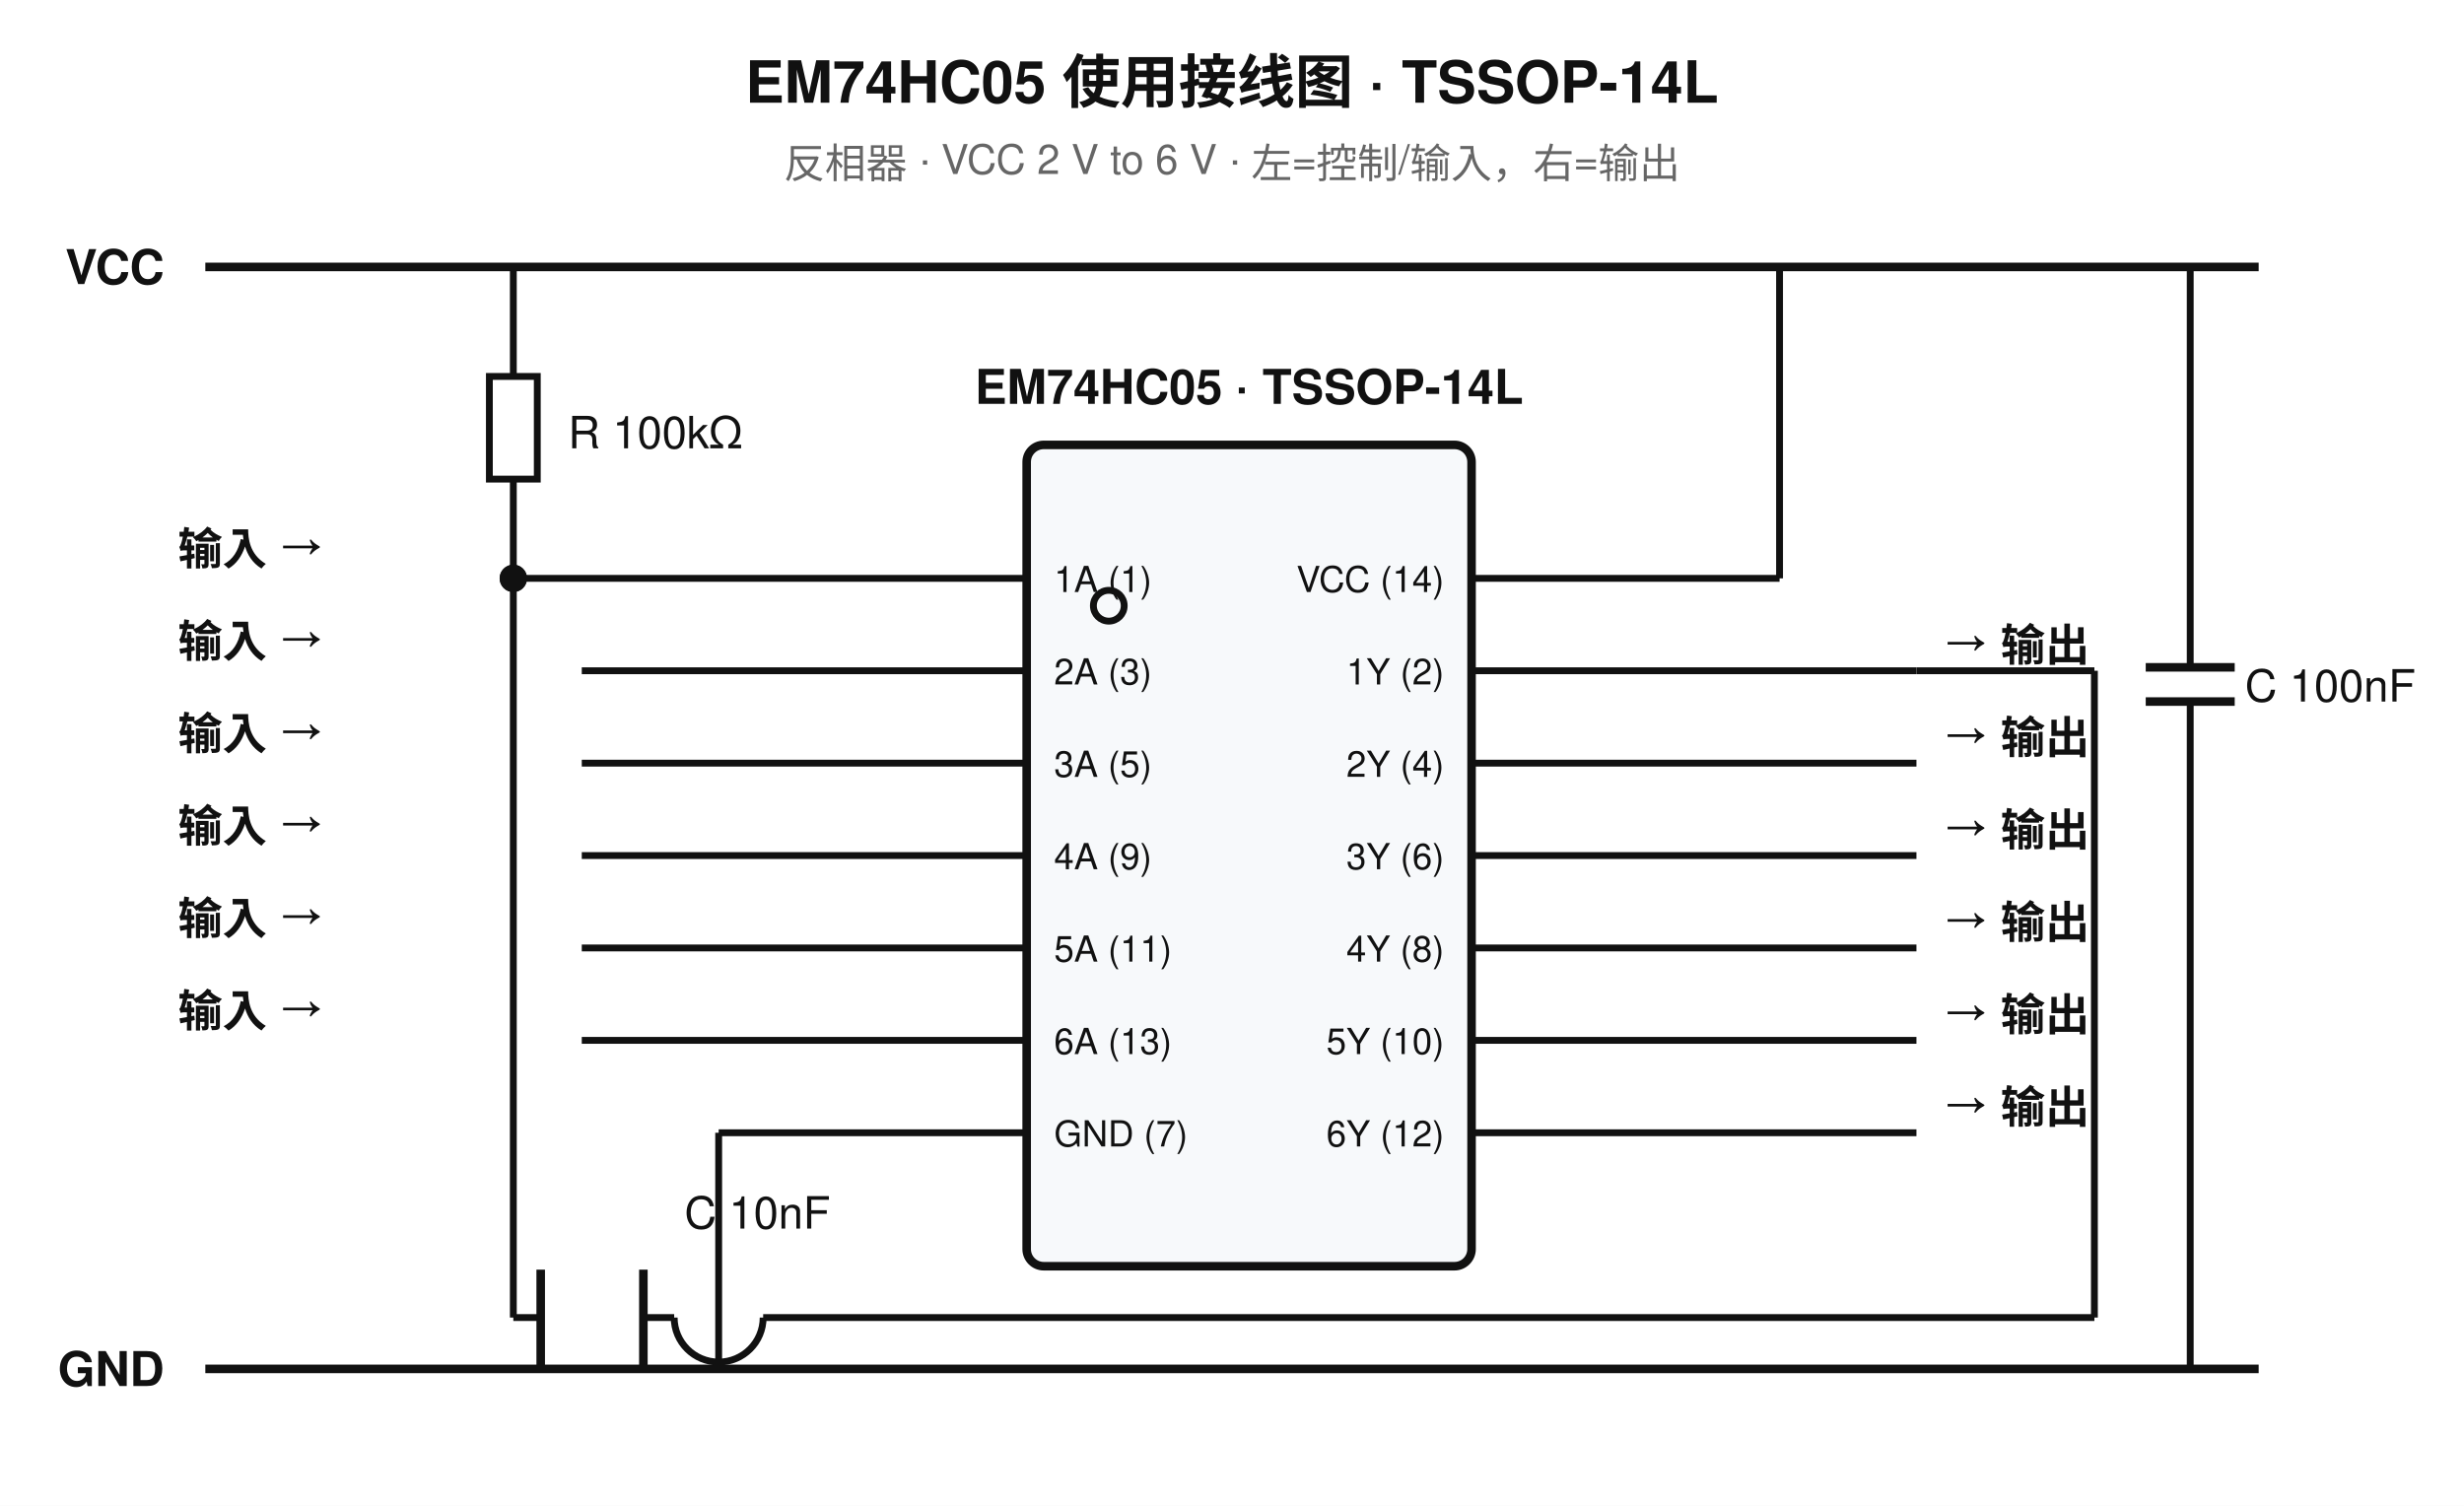
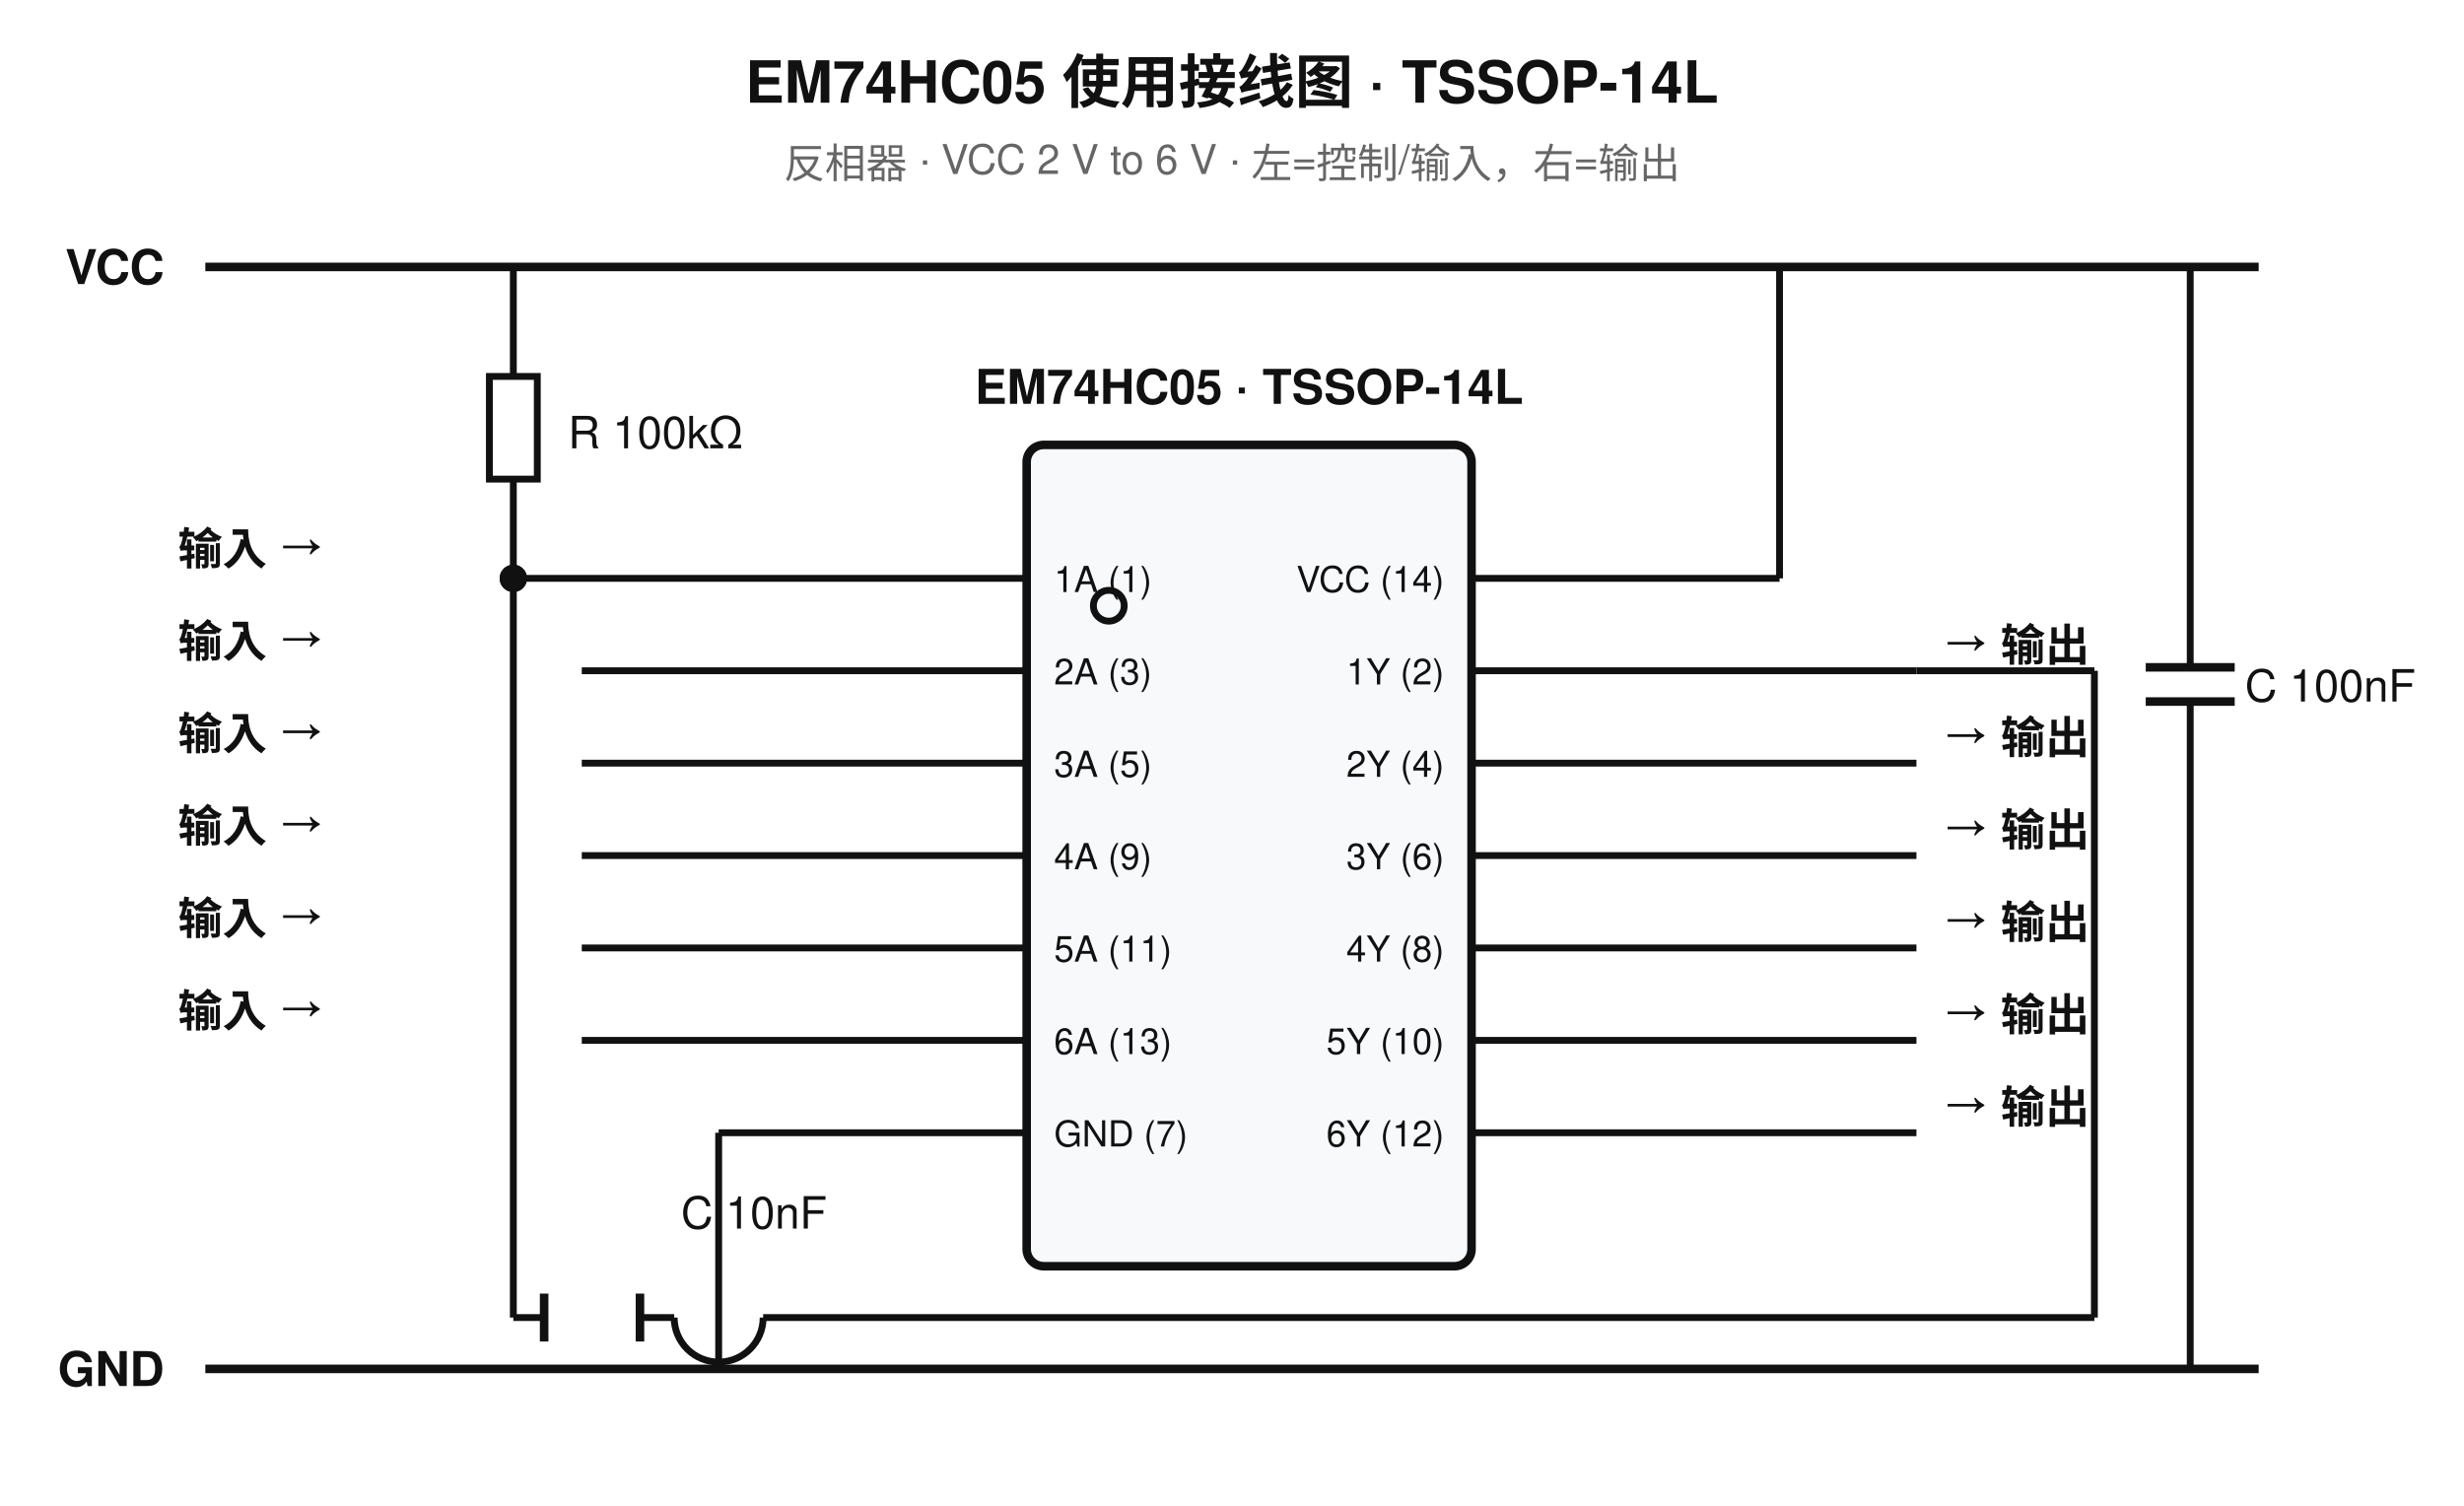
<svg xmlns="http://www.w3.org/2000/svg" viewBox="0 0 720 440" font-family="Helvetica,Arial,sans-serif">
  <rect width="720" height="440" fill="#fff" />
  <text x="360" y="30" text-anchor="middle" font-size="17" font-weight="bold" fill="#111">EM74HC05 使用接线图 · TSSOP-14L</text>
  <text x="360" y="52" text-anchor="middle" font-size="12" fill="#666">反相器 · VCC 2 V to 6 V · 左=控制/输入，右=输出</text>
  <line x1="60" y1="78" x2="660" y2="78" stroke="#111" stroke-width="2.5" />
  <text x="48" y="83" text-anchor="end" font-size="14" font-weight="bold" fill="#111">VCC</text>
  <line x1="60" y1="400" x2="660" y2="400" stroke="#111" stroke-width="2.5" />
  <text x="48" y="405" text-anchor="end" font-size="14" font-weight="bold" fill="#111">GND</text>
  <text x="365" y="118" text-anchor="middle" font-size="14" font-weight="bold" fill="#111">EM74HC05 · TSSOP-14L</text>
  <rect x="300" y="130" width="130" height="240" rx="5" fill="#f7f9fb" stroke="#111" stroke-width="2.5" />
  <text x="308" y="173.0" font-size="10.5" fill="#111">1A (1)</text>
  <line x1="300" y1="169.0" x2="150" y2="169.0" stroke="#111" stroke-width="2" />
  <line x1="150" y1="78" x2="150" y2="110.0" stroke="#111" stroke-width="2" />
  <rect x="143" y="110.0" width="14" height="30" fill="#fff" stroke="#111" stroke-width="2" />
  <line x1="150" y1="140.0" x2="150" y2="169.0" stroke="#111" stroke-width="2" />
  <circle cx="150" cy="169.0" r="4" fill="#111" />
  <text x="166" y="131.0" font-size="13" fill="#111">R 100kΩ</text>
  <text x="52" y="165.0" font-size="13" font-weight="bold" fill="#111">输入 →</text>
  <text x="308" y="200.0" font-size="10.5" fill="#111">2A (3)</text>
  <line x1="300" y1="196.0" x2="170" y2="196.0" stroke="#111" stroke-width="2" />
  <text x="52" y="192.0" font-size="13" font-weight="bold" fill="#111">输入 →</text>
  <text x="308" y="227.0" font-size="10.5" fill="#111">3A (5)</text>
  <line x1="300" y1="223.0" x2="170" y2="223.0" stroke="#111" stroke-width="2" />
  <text x="52" y="219.0" font-size="13" font-weight="bold" fill="#111">输入 →</text>
  <text x="308" y="254.0" font-size="10.5" fill="#111">4A (9)</text>
  <line x1="300" y1="250.0" x2="170" y2="250.0" stroke="#111" stroke-width="2" />
  <text x="52" y="246.0" font-size="13" font-weight="bold" fill="#111">输入 →</text>
  <text x="308" y="281.0" font-size="10.5" fill="#111">5A (11)</text>
  <line x1="300" y1="277.0" x2="170" y2="277.0" stroke="#111" stroke-width="2" />
  <text x="52" y="273.0" font-size="13" font-weight="bold" fill="#111">输入 →</text>
  <text x="308" y="308.0" font-size="10.5" fill="#111">6A (13)</text>
  <line x1="300" y1="304.0" x2="170" y2="304.0" stroke="#111" stroke-width="2" />
  <text x="52" y="300.0" font-size="13" font-weight="bold" fill="#111">输入 →</text>
  <text x="308" y="335.0" font-size="10.5" fill="#111">GND (7)</text>
  <line x1="300" y1="331.0" x2="210" y2="331.0" stroke="#111" stroke-width="2" />
  <line x1="210" y1="331.0" x2="210" y2="400" stroke="#111" stroke-width="2" />
  <text x="422" y="173.0" text-anchor="end" font-size="10.5" fill="#111">VCC (14)</text>
  <line x1="430" y1="169.0" x2="520" y2="169.0" stroke="#111" stroke-width="2" />
  <line x1="520" y1="169.0" x2="520" y2="78" stroke="#111" stroke-width="2" />
  <text x="422" y="200.0" text-anchor="end" font-size="10.5" fill="#111">1Y (2)</text>
  <line x1="430" y1="196.0" x2="560" y2="196.0" stroke="#111" stroke-width="2" />
  <text x="568" y="192.0" font-size="13" font-weight="bold" fill="#111">→ 输出</text>
  <text x="422" y="227.0" text-anchor="end" font-size="10.5" fill="#111">2Y (4)</text>
  <line x1="430" y1="223.0" x2="560" y2="223.0" stroke="#111" stroke-width="2" />
  <text x="568" y="219.0" font-size="13" font-weight="bold" fill="#111">→ 输出</text>
  <text x="422" y="254.0" text-anchor="end" font-size="10.5" fill="#111">3Y (6)</text>
  <line x1="430" y1="250.0" x2="560" y2="250.0" stroke="#111" stroke-width="2" />
  <text x="568" y="246.0" font-size="13" font-weight="bold" fill="#111">→ 输出</text>
  <text x="422" y="281.0" text-anchor="end" font-size="10.5" fill="#111">4Y (8)</text>
  <line x1="430" y1="277.0" x2="560" y2="277.0" stroke="#111" stroke-width="2" />
  <text x="568" y="273.0" font-size="13" font-weight="bold" fill="#111">→ 输出</text>
  <text x="422" y="308.0" text-anchor="end" font-size="10.5" fill="#111">5Y (10)</text>
  <line x1="430" y1="304.0" x2="560" y2="304.0" stroke="#111" stroke-width="2" />
  <text x="568" y="300.0" font-size="13" font-weight="bold" fill="#111">→ 输出</text>
  <text x="422" y="335.0" text-anchor="end" font-size="10.5" fill="#111">6Y (12)</text>
  <line x1="430" y1="331.0" x2="560" y2="331.0" stroke="#111" stroke-width="2" />
  <text x="568" y="327.0" font-size="13" font-weight="bold" fill="#111">→ 输出</text>
  <circle cx="324" cy="177.0" r="4.5" fill="none" stroke="#111" stroke-width="2" />
  <line x1="560" y1="196.0" x2="612" y2="196.0" stroke="#111" stroke-width="2" />
  <line x1="612" y1="196.0" x2="612" y2="385" stroke="#111" stroke-width="2" />
-   <line x1="158" y1="385" x2="150" y2="385" stroke="#111" stroke-width="2" />
-   <line x1="158" y1="371" x2="158" y2="399" stroke="#111" stroke-width="2.5" />
-   <line x1="188" y1="371" x2="188" y2="399" stroke="#111" stroke-width="2.5" />
-   <line x1="188" y1="385" x2="197" y2="385" stroke="#111" stroke-width="2" />
+   <line x1="159" y1="385" x2="150" y2="385" stroke="#111" stroke-width="2" />
+   <line x1="159" y1="378" x2="159" y2="392" stroke="#111" stroke-width="2.5" />
+   <line x1="187" y1="378" x2="187" y2="392" stroke="#111" stroke-width="2.5" />
+   <line x1="187" y1="385" x2="197" y2="385" stroke="#111" stroke-width="2" />
  <path d="M197,385 A13,13 0 0,0 223,385" fill="none" stroke="#111" stroke-width="2" />
  <line x1="223" y1="385" x2="612" y2="385" stroke="#111" stroke-width="2" />
-   <text x="200" y="359" font-size="13" fill="#111">C 10nF</text>
+   <text x="199" y="359" font-size="13" fill="#111">C 10nF</text>
  <line x1="150" y1="385" x2="150" y2="169.0" stroke="#111" stroke-width="2" />
  <circle cx="150" cy="169.0" r="4" fill="#111" />
  <text x="656" y="205" font-size="13" fill="#111">C 100nF</text>
  <line x1="640" y1="78" x2="640" y2="195" stroke="#111" stroke-width="2" />
  <line x1="627" y1="195" x2="653" y2="195" stroke="#111" stroke-width="2.5" />
  <line x1="627" y1="205" x2="653" y2="205" stroke="#111" stroke-width="2.5" />
  <line x1="640" y1="205" x2="640" y2="400" stroke="#111" stroke-width="2" />
</svg>
